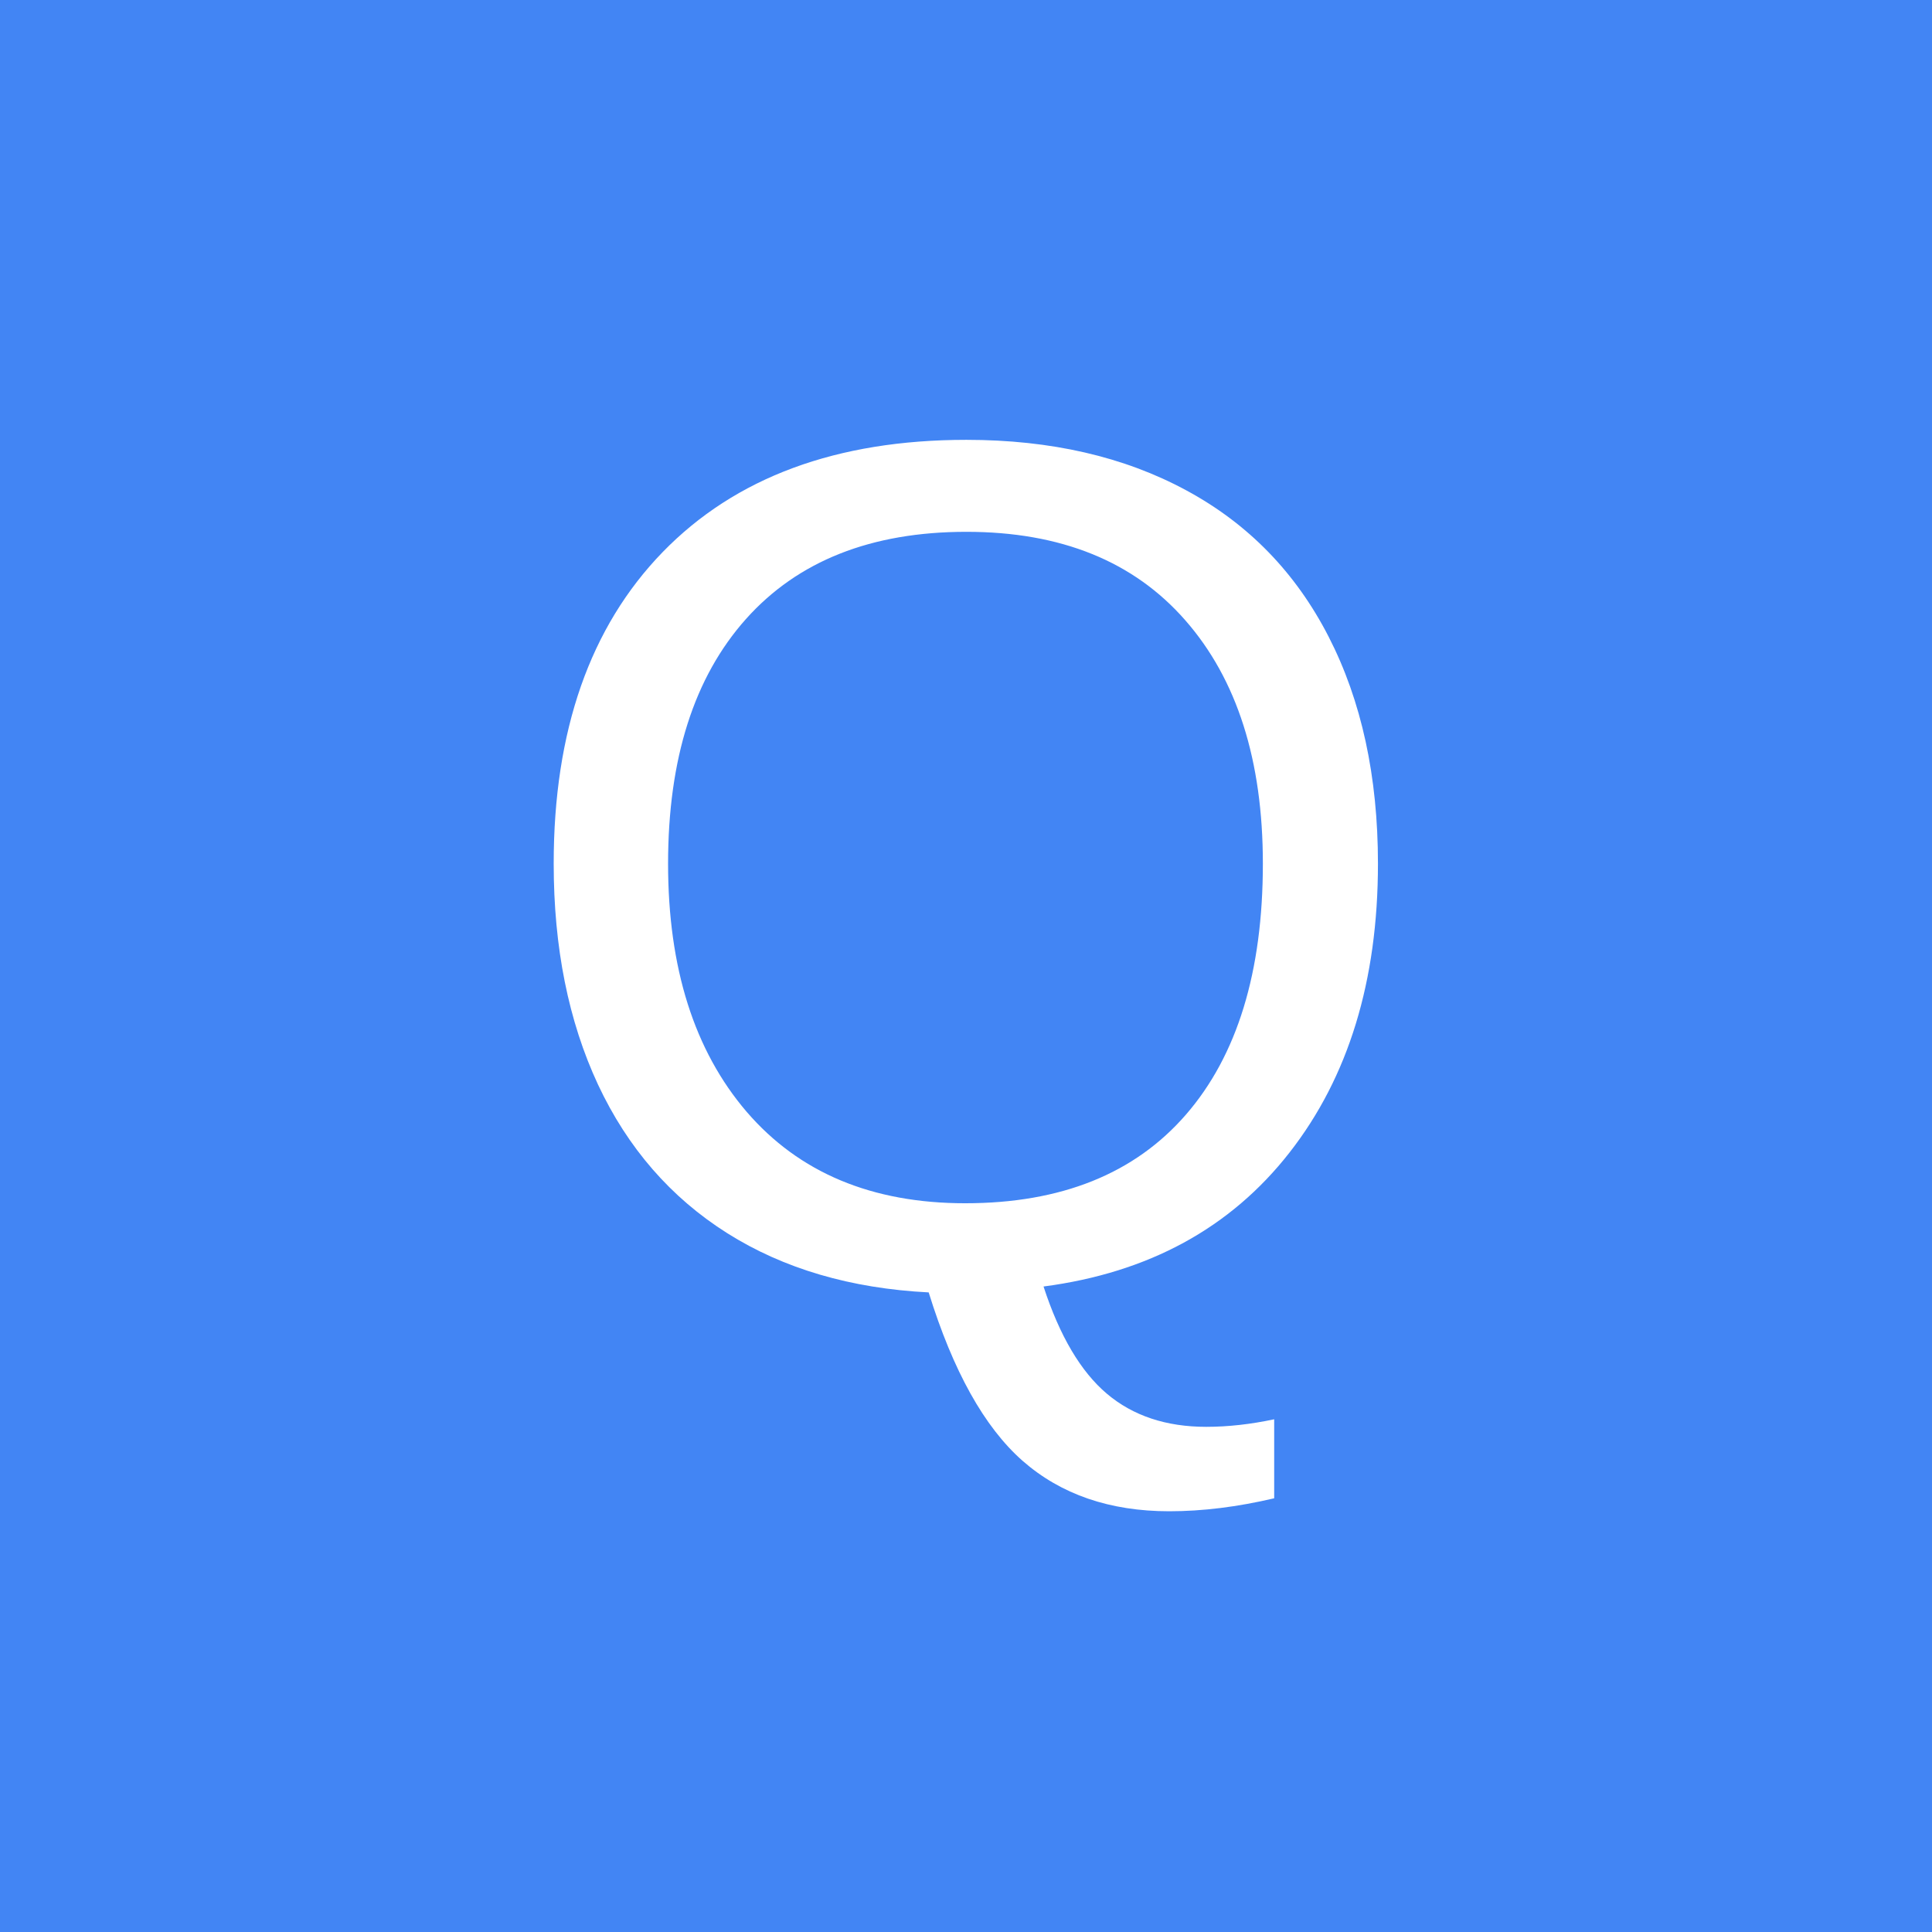
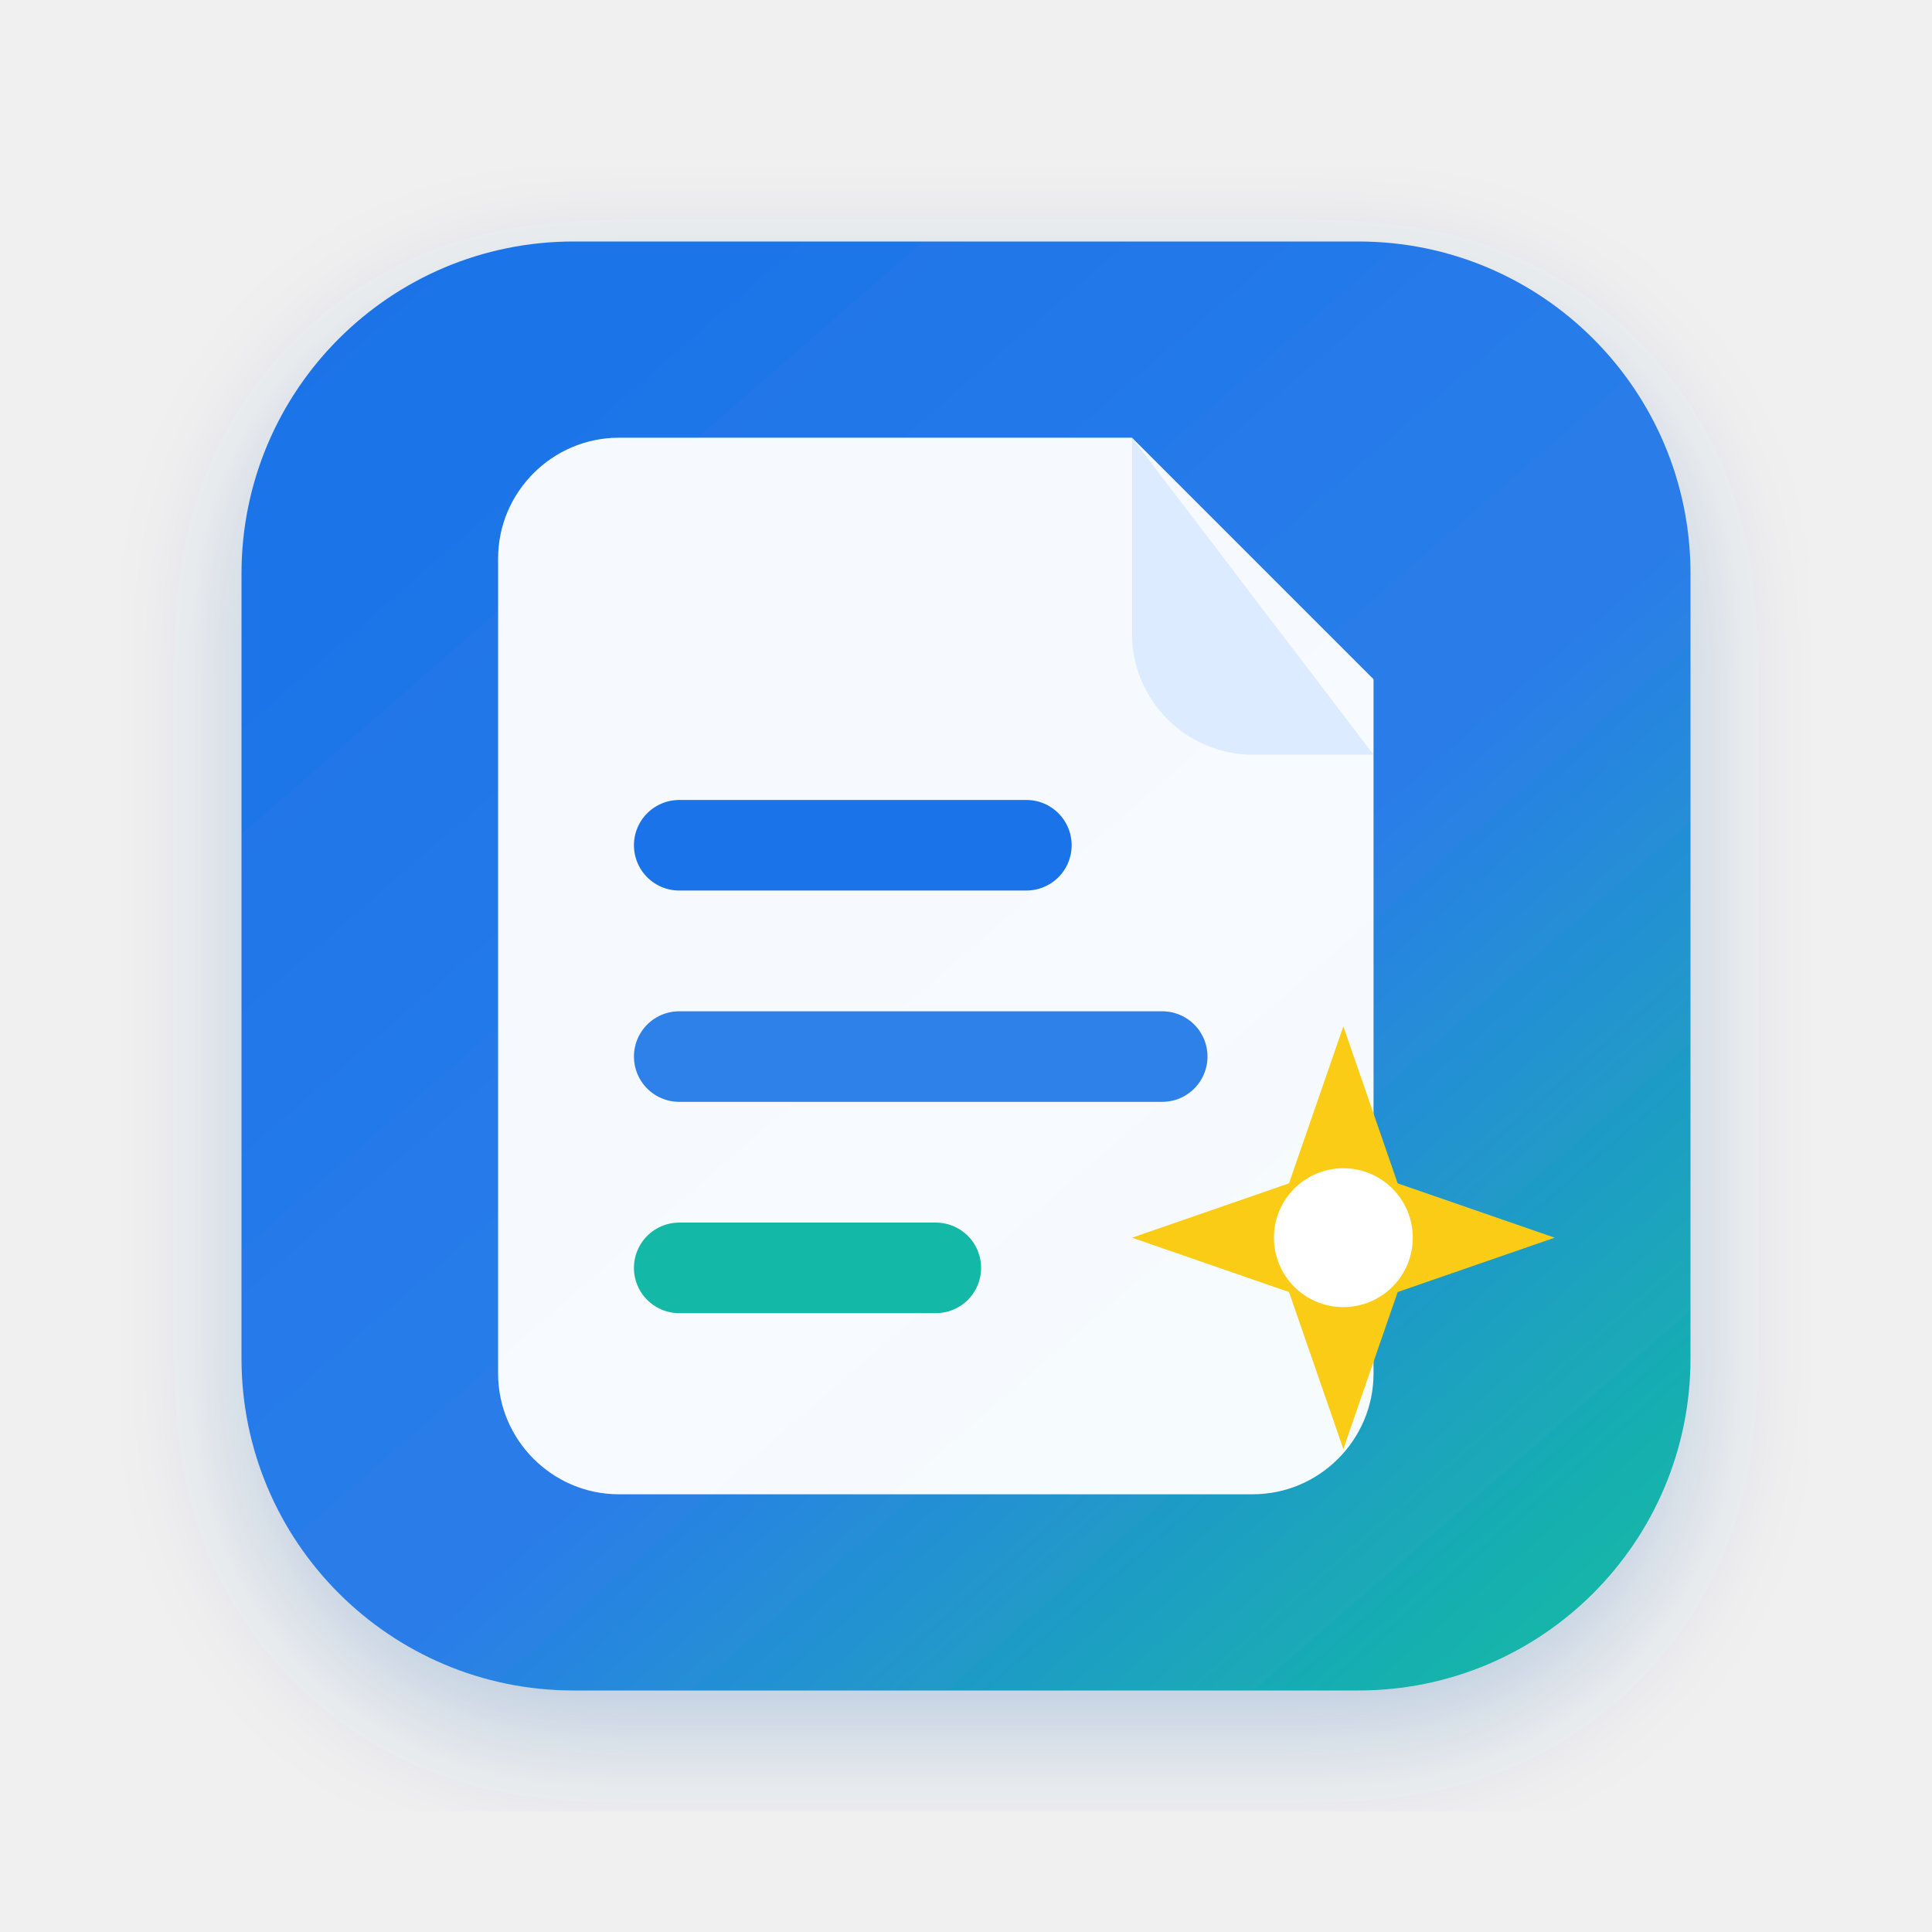
<svg xmlns="http://www.w3.org/2000/svg" width="128" height="128" viewBox="0 0 128 128">
-   <rect width="128" height="128" fill="#4285F4" />
-   <text x="64" y="85" text-anchor="middle" fill="white" font-size="80" font-family="Arial">Q</text>
+   <defs>
+     <linearGradient id="quickread-bg" x1="24" y1="18" x2="104" y2="110" gradientUnits="userSpaceOnUse">
+       <stop offset="0" stop-color="#1A73E8" />
+       <stop offset="0.58" stop-color="#2B7DE9" />
+       <stop offset="1" stop-color="#14B8A6" />
+     </linearGradient>
+     <filter id="soft-shadow" x="8" y="8" width="112" height="112" filterUnits="userSpaceOnUse" color-interpolation-filters="sRGB">
+       <feDropShadow dx="0" dy="3" stdDeviation="4" flood-color="#174EA6" flood-opacity="0.22" />
+     </filter>
+   </defs>
+   <rect x="16" y="16" width="96" height="96" rx="22" fill="url(#quickread-bg)" filter="url(#soft-shadow)" />
+   <path d="M41 29H75L91 45V91C91 95.4 87.4 99 83 99H41C36.6 99 33 95.4 33 91V37C33 32.6 36.6 29 41 29Z" fill="#FFFFFF" opacity="0.96" />
+   <path d="M75 29V42C75 46.4 78.6 50 83 50H91L75 29Z" fill="#DCEBFF" />
+   <path d="M45 56H68" stroke="#1A73E8" stroke-width="6" stroke-linecap="round" />
+   <path d="M45 70H77" stroke="#1A73E8" stroke-width="6" stroke-linecap="round" opacity="0.9" />
+   <path d="M45 84H62" stroke="#14B8A6" stroke-width="6" stroke-linecap="round" />
+   <path d="M89 68L92.6 78.4L103 82L92.6 85.6L89 96L85.4 85.6L75 82L85.4 78.4L89 68Z" fill="#FACC15" />
+   <circle cx="89" cy="82" r="4.6" fill="#FFFFFF" />
</svg>
